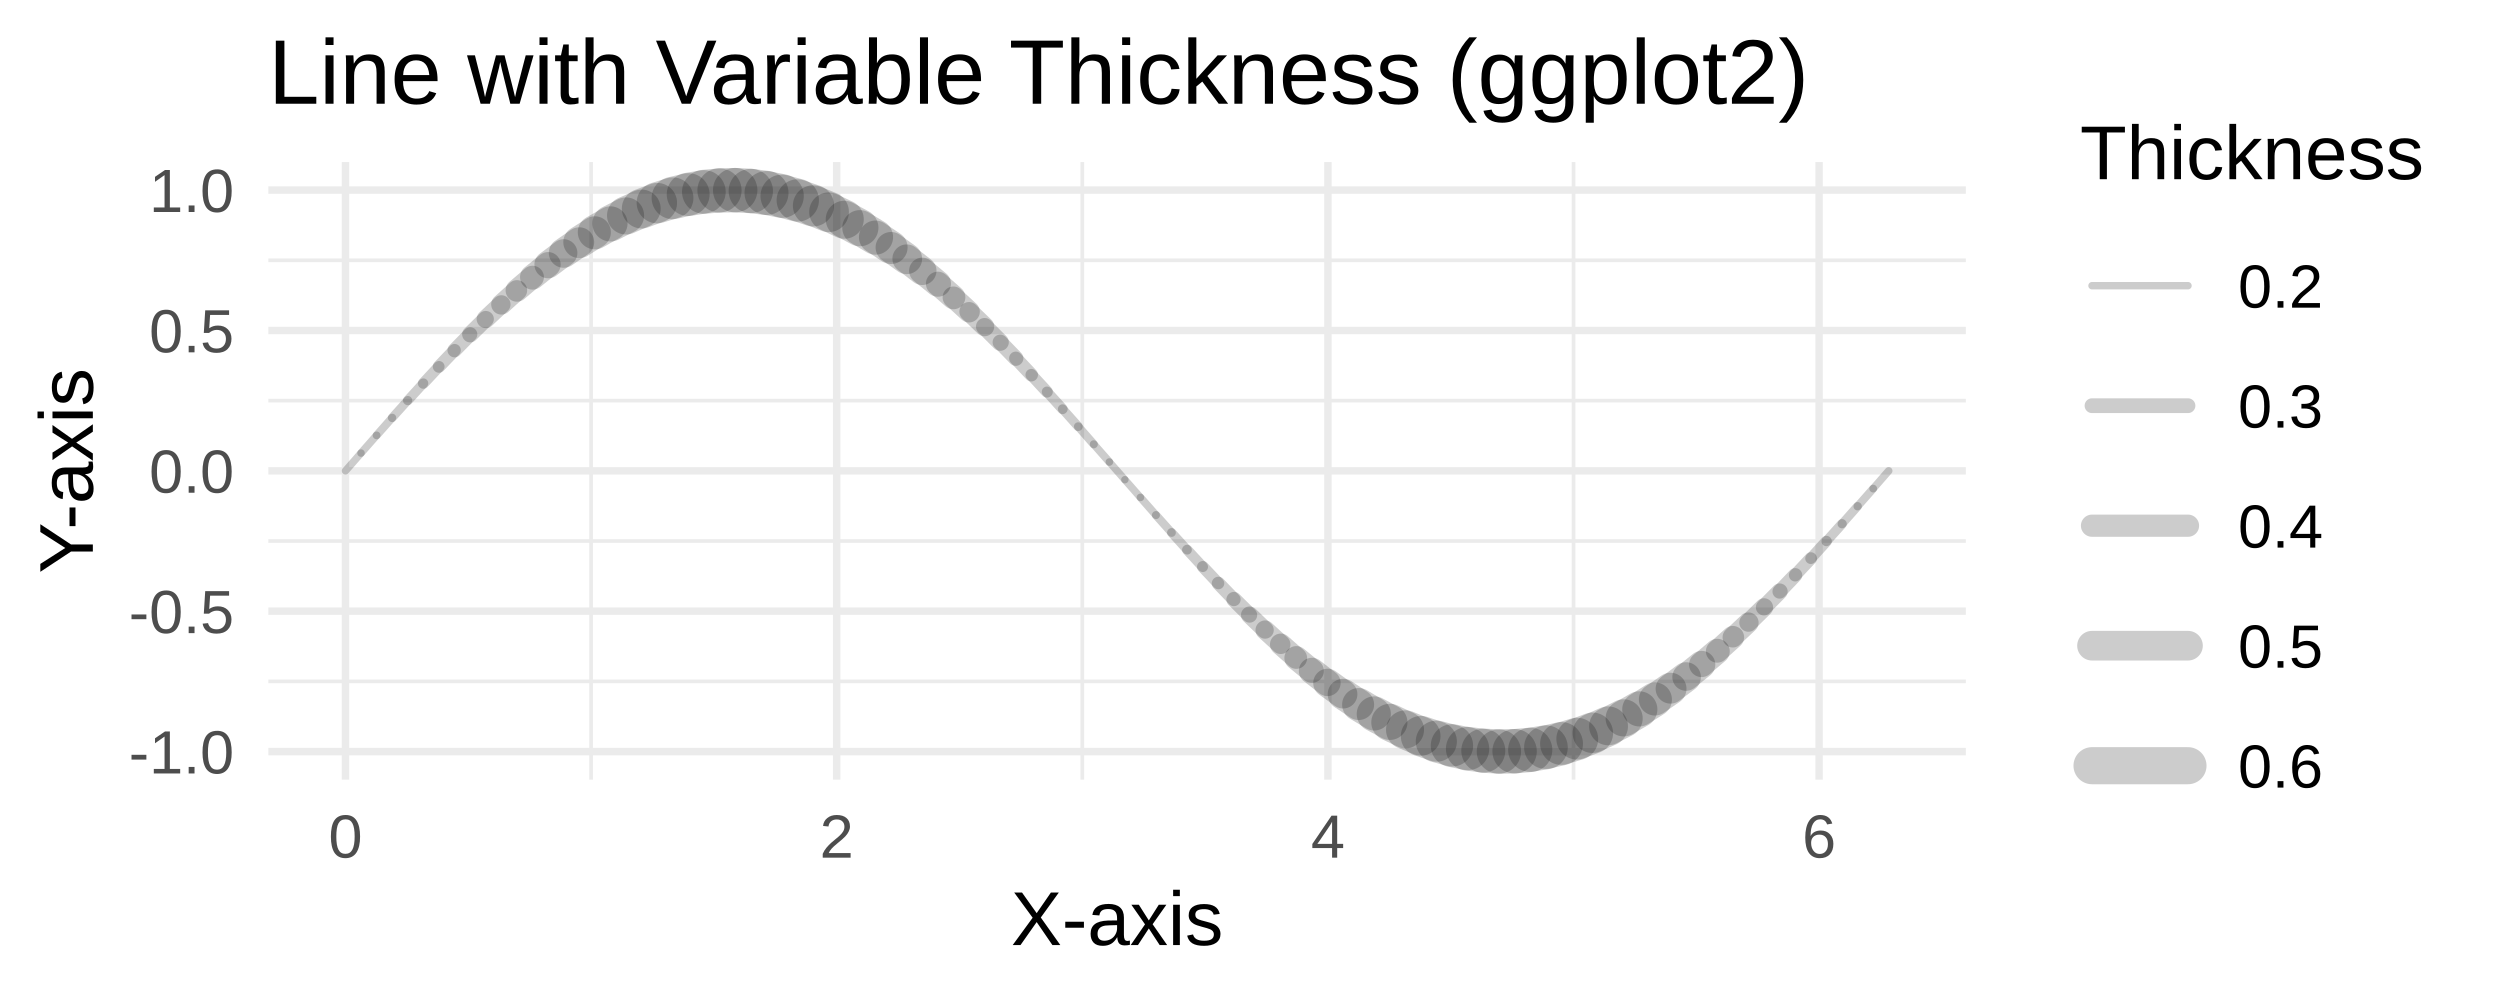
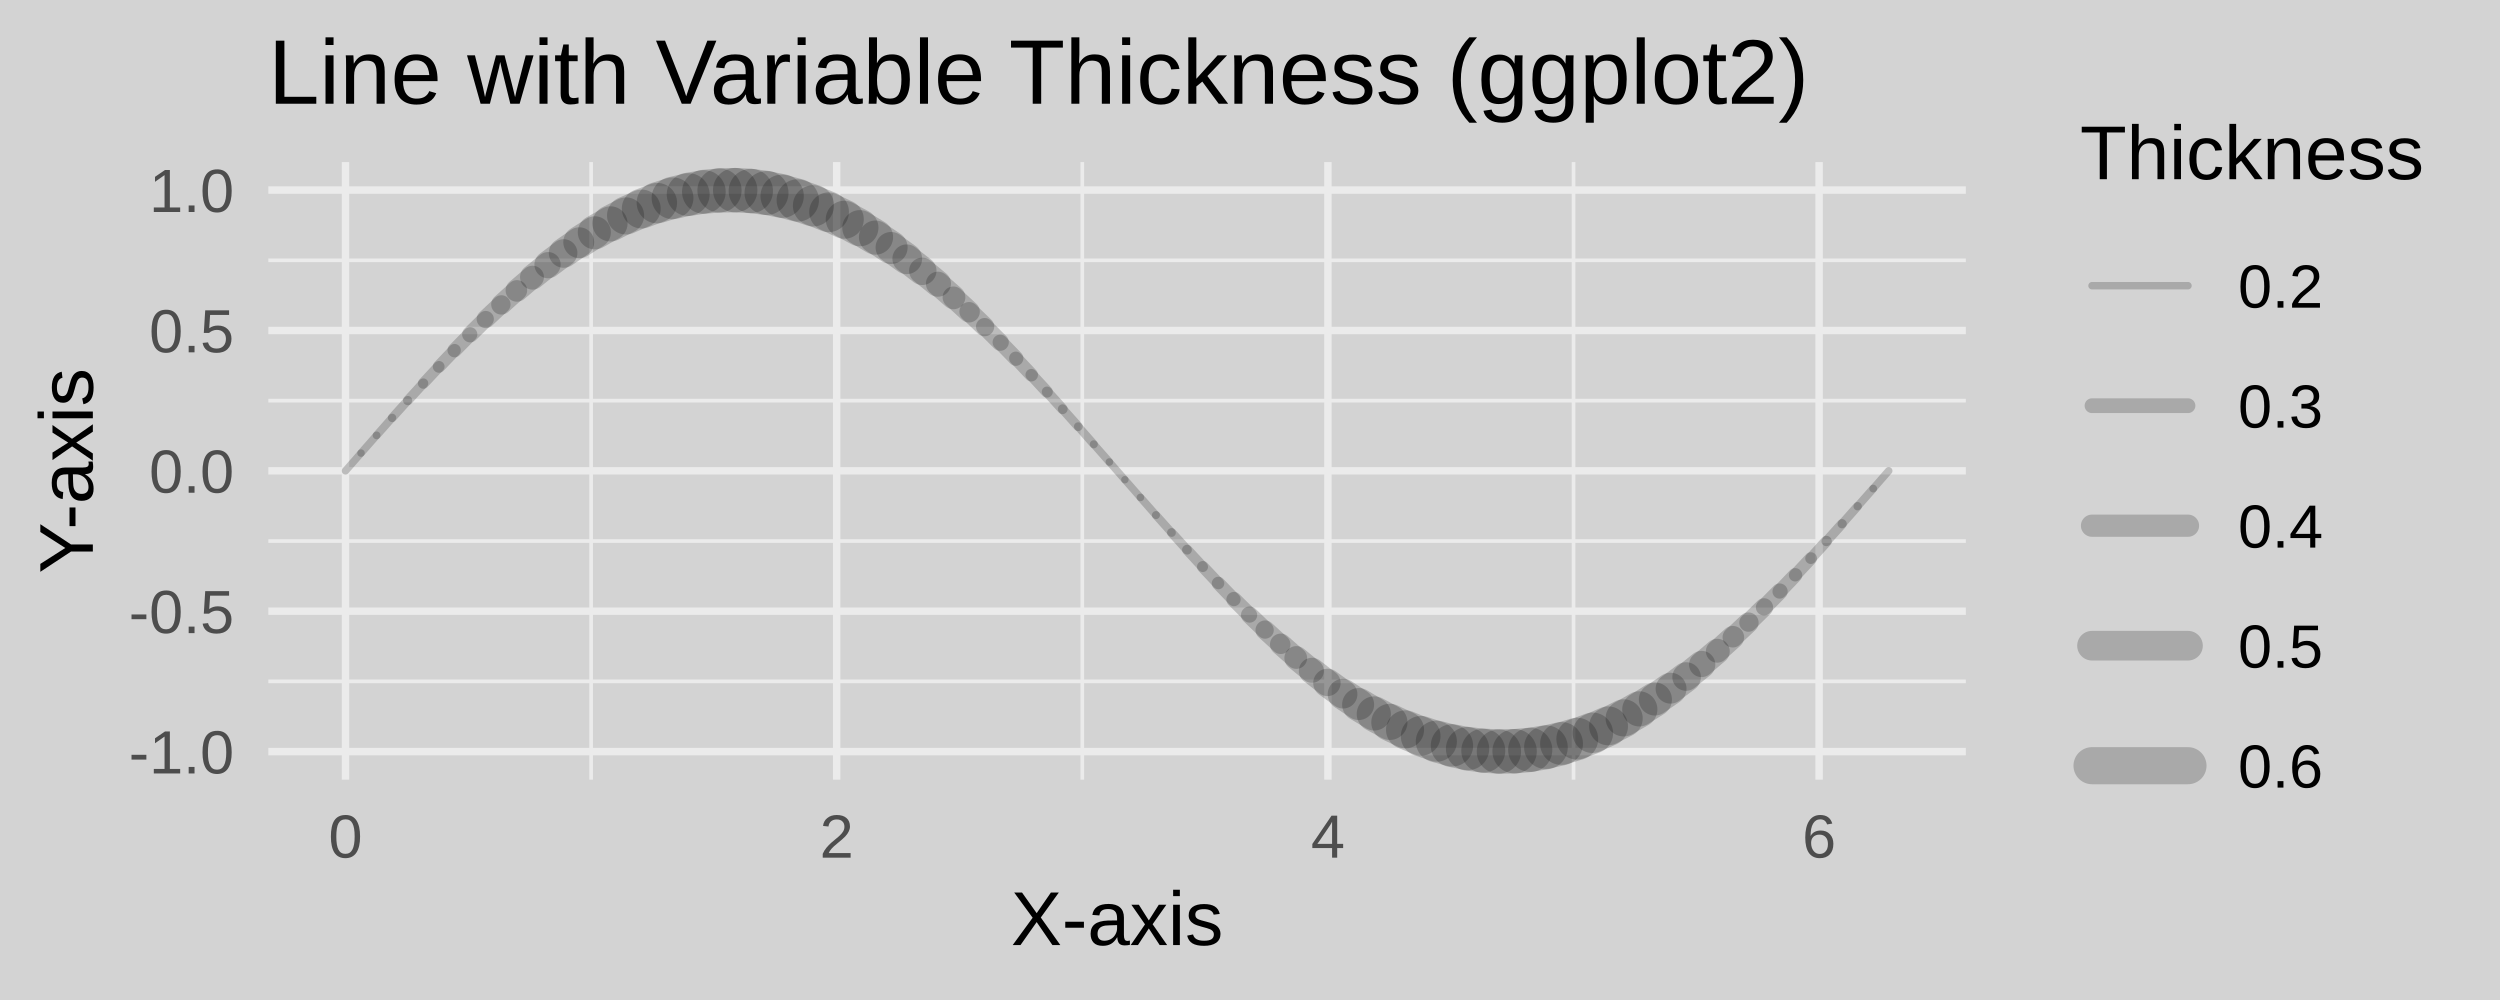
<svg xmlns="http://www.w3.org/2000/svg" class="svglite" width="360.00pt" height="144.00pt" viewBox="0 0 360.00 144.00">
  <defs>
    <style type="text/css">
    .svglite line, .svglite polyline, .svglite polygon, .svglite path, .svglite rect, .svglite circle {
      fill: none;
      stroke: #000000;
      stroke-linecap: round;
      stroke-linejoin: round;
      stroke-miterlimit: 10.00;
    }
    .svglite text {
      white-space: pre;
    }
  </style>
  </defs>
-   <rect width="100%" height="100%" style="stroke: none; fill: #FFFFFF;" />
+   <rect width="100%" height="100%" style="stroke: none; fill: #D3D3D3;" />
  <defs>
    <clipPath id="cpMC4wMHwzNjAuMDB8MC4wMHwxNDQuMDA=">
      <rect x="0.00" y="0.00" width="360.00" height="144.00" />
    </clipPath>
  </defs>
  <g clip-path="url(#cpMC4wMHwzNjAuMDB8MC4wMHwxNDQuMDA=)">
-     <rect x="0" y="0.00" width="360.00" height="144.00" style="stroke-width: 1.07; stroke: none; fill: #FFFFFF;" />
+     <rect x="0" y="0.00" width="360.00" height="144.00" style="stroke-width: 1.07; stroke: none; fill: #D3D3D3;" />
  </g>
  <defs>
    <clipPath id="cpMzguNjR8MjgzLjA4fDIzLjM0fDExMi4yNw==">
      <rect x="38.64" y="23.34" width="244.44" height="88.93" />
    </clipPath>
  </defs>
  <g clip-path="url(#cpMzguNjR8MjgzLjA4fDIzLjM0fDExMi4yNw==)">
-     <rect x="38.64" y="23.34" width="244.44" height="88.93" style="stroke-width: 1.07; stroke: none; fill: #FFFFFF;" />
+     <rect x="38.64" y="23.34" width="244.44" height="88.93" style="stroke-width: 1.07; stroke: none; fill: #D3D3D3;" />
    <polyline points="38.64,98.12 283.08,98.12 " style="stroke-width: 0.53; stroke: #EBEBEB; stroke-linecap: butt;" />
    <polyline points="38.64,77.91 283.08,77.91 " style="stroke-width: 0.53; stroke: #EBEBEB; stroke-linecap: butt;" />
    <polyline points="38.64,57.69 283.08,57.69 " style="stroke-width: 0.53; stroke: #EBEBEB; stroke-linecap: butt;" />
    <polyline points="38.64,37.48 283.08,37.48 " style="stroke-width: 0.53; stroke: #EBEBEB; stroke-linecap: butt;" />
    <polyline points="85.12,112.27 85.12,23.34 " style="stroke-width: 0.53; stroke: #EBEBEB; stroke-linecap: butt;" />
    <polyline points="155.85,112.27 155.85,23.34 " style="stroke-width: 0.53; stroke: #EBEBEB; stroke-linecap: butt;" />
    <polyline points="226.59,112.27 226.59,23.34 " style="stroke-width: 0.53; stroke: #EBEBEB; stroke-linecap: butt;" />
    <polyline points="38.64,108.23 283.08,108.23 " style="stroke-width: 1.07; stroke: #EBEBEB; stroke-linecap: butt;" />
    <polyline points="38.64,88.01 283.08,88.01 " style="stroke-width: 1.07; stroke: #EBEBEB; stroke-linecap: butt;" />
    <polyline points="38.64,67.80 283.08,67.80 " style="stroke-width: 1.07; stroke: #EBEBEB; stroke-linecap: butt;" />
    <polyline points="38.64,47.59 283.08,47.59 " style="stroke-width: 1.07; stroke: #EBEBEB; stroke-linecap: butt;" />
    <polyline points="38.64,27.37 283.08,27.37 " style="stroke-width: 1.07; stroke: #EBEBEB; stroke-linecap: butt;" />
    <polyline points="49.75,112.27 49.75,23.34 " style="stroke-width: 1.07; stroke: #EBEBEB; stroke-linecap: butt;" />
    <polyline points="120.48,112.27 120.48,23.34 " style="stroke-width: 1.07; stroke: #EBEBEB; stroke-linecap: butt;" />
    <polyline points="191.22,112.27 191.22,23.34 " style="stroke-width: 1.07; stroke: #EBEBEB; stroke-linecap: butt;" />
    <polyline points="261.95,112.27 261.95,23.34 " style="stroke-width: 1.07; stroke: #EBEBEB; stroke-linecap: butt;" />
    <line x1="49.75" y1="67.80" x2="51.99" y2="65.24" style="stroke-width: 1.07; stroke: #000000; stroke-opacity: 0.20;" />
    <line x1="51.99" y1="65.24" x2="54.24" y2="62.68" style="stroke-width: 1.09; stroke: #000000; stroke-opacity: 0.20;" />
    <line x1="54.24" y1="62.68" x2="56.48" y2="60.15" style="stroke-width: 1.15; stroke: #000000; stroke-opacity: 0.20;" />
    <line x1="56.48" y1="60.15" x2="58.73" y2="57.65" style="stroke-width: 1.26; stroke: #000000; stroke-opacity: 0.20;" />
    <line x1="58.73" y1="57.65" x2="60.97" y2="55.19" style="stroke-width: 1.40; stroke: #000000; stroke-opacity: 0.20;" />
    <line x1="60.97" y1="55.19" x2="63.22" y2="52.78" style="stroke-width: 1.59; stroke: #000000; stroke-opacity: 0.20;" />
    <line x1="63.22" y1="52.78" x2="65.46" y2="50.43" style="stroke-width: 1.80; stroke: #000000; stroke-opacity: 0.20;" />
    <line x1="65.46" y1="50.43" x2="67.71" y2="48.14" style="stroke-width: 2.05; stroke: #000000; stroke-opacity: 0.20;" />
    <line x1="67.71" y1="48.14" x2="69.95" y2="45.94" style="stroke-width: 2.33; stroke: #000000; stroke-opacity: 0.20;" />
    <line x1="69.95" y1="45.94" x2="72.20" y2="43.83" style="stroke-width: 2.63; stroke: #000000; stroke-opacity: 0.20;" />
    <line x1="72.20" y1="43.83" x2="74.44" y2="41.81" style="stroke-width: 2.94; stroke: #000000; stroke-opacity: 0.20;" />
    <line x1="74.44" y1="41.81" x2="76.69" y2="39.90" style="stroke-width: 3.27; stroke: #000000; stroke-opacity: 0.20;" />
    <line x1="76.69" y1="39.90" x2="78.93" y2="38.10" style="stroke-width: 3.61; stroke: #000000; stroke-opacity: 0.20;" />
    <line x1="78.93" y1="38.10" x2="81.17" y2="36.42" style="stroke-width: 3.95; stroke: #000000; stroke-opacity: 0.20;" />
    <line x1="81.17" y1="36.42" x2="83.42" y2="34.87" style="stroke-width: 4.28; stroke: #000000; stroke-opacity: 0.20;" />
    <line x1="83.42" y1="34.87" x2="85.66" y2="33.45" style="stroke-width: 4.61; stroke: #000000; stroke-opacity: 0.20;" />
    <line x1="85.66" y1="33.45" x2="87.91" y2="32.17" style="stroke-width: 4.92; stroke: #000000; stroke-opacity: 0.20;" />
    <line x1="87.91" y1="32.17" x2="90.15" y2="31.03" style="stroke-width: 5.21; stroke: #000000; stroke-opacity: 0.20;" />
    <line x1="90.15" y1="31.03" x2="92.40" y2="30.04" style="stroke-width: 5.48; stroke: #000000; stroke-opacity: 0.20;" />
    <line x1="92.40" y1="30.04" x2="94.64" y2="29.20" style="stroke-width: 5.72; stroke: #000000; stroke-opacity: 0.20;" />
    <line x1="94.64" y1="29.20" x2="96.89" y2="28.51" style="stroke-width: 5.93; stroke: #000000; stroke-opacity: 0.20;" />
    <line x1="96.89" y1="28.51" x2="99.13" y2="27.99" style="stroke-width: 6.11; stroke: #000000; stroke-opacity: 0.20;" />
    <line x1="99.13" y1="27.99" x2="101.38" y2="27.62" style="stroke-width: 6.24; stroke: #000000; stroke-opacity: 0.20;" />
    <line x1="101.38" y1="27.62" x2="103.62" y2="27.42" style="stroke-width: 6.34; stroke: #000000; stroke-opacity: 0.20;" />
    <line x1="103.62" y1="27.42" x2="105.87" y2="27.38" style="stroke-width: 6.39; stroke: #000000; stroke-opacity: 0.20;" />
    <line x1="105.87" y1="27.38" x2="108.11" y2="27.50" style="stroke-width: 6.40; stroke: #000000; stroke-opacity: 0.20;" />
    <line x1="108.11" y1="27.50" x2="110.36" y2="27.78" style="stroke-width: 6.37; stroke: #000000; stroke-opacity: 0.20;" />
    <line x1="110.36" y1="27.78" x2="112.60" y2="28.23" style="stroke-width: 6.30; stroke: #000000; stroke-opacity: 0.20;" />
    <line x1="112.60" y1="28.23" x2="114.84" y2="28.83" style="stroke-width: 6.18; stroke: #000000; stroke-opacity: 0.20;" />
    <line x1="114.84" y1="28.83" x2="117.09" y2="29.60" style="stroke-width: 6.02; stroke: #000000; stroke-opacity: 0.20;" />
    <line x1="117.09" y1="29.60" x2="119.33" y2="30.51" style="stroke-width: 5.83; stroke: #000000; stroke-opacity: 0.20;" />
    <line x1="119.33" y1="30.51" x2="121.58" y2="31.58" style="stroke-width: 5.61; stroke: #000000; stroke-opacity: 0.20;" />
    <line x1="121.58" y1="31.58" x2="123.82" y2="32.79" style="stroke-width: 5.35; stroke: #000000; stroke-opacity: 0.20;" />
    <line x1="123.82" y1="32.79" x2="126.07" y2="34.14" style="stroke-width: 5.07; stroke: #000000; stroke-opacity: 0.20;" />
    <line x1="126.07" y1="34.14" x2="128.31" y2="35.63" style="stroke-width: 4.77; stroke: #000000; stroke-opacity: 0.20;" />
    <line x1="128.31" y1="35.63" x2="130.56" y2="37.25" style="stroke-width: 4.45; stroke: #000000; stroke-opacity: 0.20;" />
    <line x1="130.56" y1="37.25" x2="132.80" y2="38.99" style="stroke-width: 4.11; stroke: #000000; stroke-opacity: 0.20;" />
    <line x1="132.80" y1="38.99" x2="135.05" y2="40.84" style="stroke-width: 3.78; stroke: #000000; stroke-opacity: 0.20;" />
    <line x1="135.05" y1="40.84" x2="137.29" y2="42.81" style="stroke-width: 3.44; stroke: #000000; stroke-opacity: 0.20;" />
    <line x1="137.29" y1="42.81" x2="139.54" y2="44.88" style="stroke-width: 3.11; stroke: #000000; stroke-opacity: 0.20;" />
    <line x1="139.54" y1="44.88" x2="141.78" y2="47.03" style="stroke-width: 2.78; stroke: #000000; stroke-opacity: 0.20;" />
    <line x1="141.78" y1="47.03" x2="144.03" y2="49.28" style="stroke-width: 2.48; stroke: #000000; stroke-opacity: 0.20;" />
    <line x1="144.03" y1="49.28" x2="146.27" y2="51.59" style="stroke-width: 2.19; stroke: #000000; stroke-opacity: 0.20;" />
    <line x1="146.27" y1="51.59" x2="148.51" y2="53.97" style="stroke-width: 1.92; stroke: #000000; stroke-opacity: 0.20;" />
    <line x1="148.51" y1="53.97" x2="150.76" y2="56.41" style="stroke-width: 1.69; stroke: #000000; stroke-opacity: 0.20;" />
    <line x1="150.76" y1="56.41" x2="153.00" y2="58.89" style="stroke-width: 1.49; stroke: #000000; stroke-opacity: 0.20;" />
    <line x1="153.00" y1="58.89" x2="155.25" y2="61.41" style="stroke-width: 1.33; stroke: #000000; stroke-opacity: 0.20;" />
    <line x1="155.25" y1="61.41" x2="157.49" y2="63.96" style="stroke-width: 1.20; stroke: #000000; stroke-opacity: 0.20;" />
    <line x1="157.49" y1="63.96" x2="159.74" y2="66.52" style="stroke-width: 1.12; stroke: #000000; stroke-opacity: 0.20;" />
    <line x1="159.74" y1="66.52" x2="161.98" y2="69.08" style="stroke-width: 1.07; stroke: #000000; stroke-opacity: 0.20;" />
    <line x1="161.98" y1="69.08" x2="164.23" y2="71.64" style="stroke-width: 1.07; stroke: #000000; stroke-opacity: 0.20;" />
    <line x1="164.23" y1="71.64" x2="166.47" y2="74.19" style="stroke-width: 1.12; stroke: #000000; stroke-opacity: 0.20;" />
    <line x1="166.47" y1="74.19" x2="168.72" y2="76.71" style="stroke-width: 1.20; stroke: #000000; stroke-opacity: 0.20;" />
    <line x1="168.72" y1="76.71" x2="170.96" y2="79.19" style="stroke-width: 1.33; stroke: #000000; stroke-opacity: 0.20;" />
    <line x1="170.96" y1="79.19" x2="173.21" y2="81.63" style="stroke-width: 1.49; stroke: #000000; stroke-opacity: 0.20;" />
    <line x1="173.21" y1="81.63" x2="175.45" y2="84.01" style="stroke-width: 1.69; stroke: #000000; stroke-opacity: 0.20;" />
    <line x1="175.45" y1="84.01" x2="177.69" y2="86.33" style="stroke-width: 1.92; stroke: #000000; stroke-opacity: 0.20;" />
    <line x1="177.69" y1="86.33" x2="179.94" y2="88.57" style="stroke-width: 2.19; stroke: #000000; stroke-opacity: 0.20;" />
    <line x1="179.94" y1="88.57" x2="182.18" y2="90.73" style="stroke-width: 2.48; stroke: #000000; stroke-opacity: 0.20;" />
    <line x1="182.18" y1="90.73" x2="184.43" y2="92.79" style="stroke-width: 2.78; stroke: #000000; stroke-opacity: 0.20;" />
    <line x1="184.43" y1="92.79" x2="186.67" y2="94.76" style="stroke-width: 3.11; stroke: #000000; stroke-opacity: 0.20;" />
    <line x1="186.67" y1="94.76" x2="188.92" y2="96.61" style="stroke-width: 3.44; stroke: #000000; stroke-opacity: 0.20;" />
    <line x1="188.92" y1="96.61" x2="191.16" y2="98.35" style="stroke-width: 3.78; stroke: #000000; stroke-opacity: 0.20;" />
    <line x1="191.16" y1="98.35" x2="193.41" y2="99.97" style="stroke-width: 4.11; stroke: #000000; stroke-opacity: 0.20;" />
    <line x1="193.41" y1="99.97" x2="195.65" y2="101.46" style="stroke-width: 4.45; stroke: #000000; stroke-opacity: 0.20;" />
    <line x1="195.65" y1="101.46" x2="197.90" y2="102.81" style="stroke-width: 4.77; stroke: #000000; stroke-opacity: 0.20;" />
    <line x1="197.90" y1="102.81" x2="200.14" y2="104.02" style="stroke-width: 5.07; stroke: #000000; stroke-opacity: 0.20;" />
    <line x1="200.14" y1="104.02" x2="202.39" y2="105.09" style="stroke-width: 5.35; stroke: #000000; stroke-opacity: 0.20;" />
    <line x1="202.39" y1="105.09" x2="204.63" y2="106.01" style="stroke-width: 5.61; stroke: #000000; stroke-opacity: 0.20;" />
    <line x1="204.63" y1="106.01" x2="206.88" y2="106.77" style="stroke-width: 5.83; stroke: #000000; stroke-opacity: 0.20;" />
    <line x1="206.88" y1="106.77" x2="209.12" y2="107.37" style="stroke-width: 6.02; stroke: #000000; stroke-opacity: 0.20;" />
    <line x1="209.12" y1="107.37" x2="211.36" y2="107.82" style="stroke-width: 6.18; stroke: #000000; stroke-opacity: 0.20;" />
    <line x1="211.36" y1="107.82" x2="213.61" y2="108.10" style="stroke-width: 6.30; stroke: #000000; stroke-opacity: 0.20;" />
    <line x1="213.61" y1="108.10" x2="215.85" y2="108.22" style="stroke-width: 6.37; stroke: #000000; stroke-opacity: 0.20;" />
    <line x1="215.85" y1="108.22" x2="218.10" y2="108.18" style="stroke-width: 6.40; stroke: #000000; stroke-opacity: 0.20;" />
    <line x1="218.10" y1="108.18" x2="220.34" y2="107.98" style="stroke-width: 6.39; stroke: #000000; stroke-opacity: 0.20;" />
    <line x1="220.34" y1="107.98" x2="222.59" y2="107.61" style="stroke-width: 6.34; stroke: #000000; stroke-opacity: 0.20;" />
    <line x1="222.59" y1="107.61" x2="224.83" y2="107.09" style="stroke-width: 6.24; stroke: #000000; stroke-opacity: 0.20;" />
    <line x1="224.83" y1="107.09" x2="227.08" y2="106.41" style="stroke-width: 6.11; stroke: #000000; stroke-opacity: 0.20;" />
    <line x1="227.08" y1="106.41" x2="229.32" y2="105.57" style="stroke-width: 5.93; stroke: #000000; stroke-opacity: 0.20;" />
    <line x1="229.32" y1="105.57" x2="231.57" y2="104.58" style="stroke-width: 5.72; stroke: #000000; stroke-opacity: 0.20;" />
    <line x1="231.57" y1="104.58" x2="233.81" y2="103.44" style="stroke-width: 5.48; stroke: #000000; stroke-opacity: 0.20;" />
    <line x1="233.81" y1="103.44" x2="236.06" y2="102.15" style="stroke-width: 5.21; stroke: #000000; stroke-opacity: 0.20;" />
    <line x1="236.06" y1="102.15" x2="238.30" y2="100.73" style="stroke-width: 4.92; stroke: #000000; stroke-opacity: 0.20;" />
    <line x1="238.30" y1="100.73" x2="240.55" y2="99.18" style="stroke-width: 4.61; stroke: #000000; stroke-opacity: 0.20;" />
    <line x1="240.55" y1="99.18" x2="242.79" y2="97.50" style="stroke-width: 4.28; stroke: #000000; stroke-opacity: 0.20;" />
    <line x1="242.79" y1="97.50" x2="245.03" y2="95.70" style="stroke-width: 3.95; stroke: #000000; stroke-opacity: 0.20;" />
    <line x1="245.03" y1="95.70" x2="247.28" y2="93.79" style="stroke-width: 3.61; stroke: #000000; stroke-opacity: 0.20;" />
    <line x1="247.28" y1="93.79" x2="249.52" y2="91.77" style="stroke-width: 3.27; stroke: #000000; stroke-opacity: 0.20;" />
    <line x1="249.52" y1="91.77" x2="251.77" y2="89.66" style="stroke-width: 2.94; stroke: #000000; stroke-opacity: 0.20;" />
    <line x1="251.77" y1="89.66" x2="254.01" y2="87.46" style="stroke-width: 2.63; stroke: #000000; stroke-opacity: 0.20;" />
    <line x1="254.01" y1="87.46" x2="256.26" y2="85.18" style="stroke-width: 2.33; stroke: #000000; stroke-opacity: 0.20;" />
    <line x1="256.26" y1="85.18" x2="258.50" y2="82.83" style="stroke-width: 2.05; stroke: #000000; stroke-opacity: 0.20;" />
    <line x1="258.50" y1="82.83" x2="260.75" y2="80.42" style="stroke-width: 1.80; stroke: #000000; stroke-opacity: 0.20;" />
    <line x1="260.75" y1="80.42" x2="262.99" y2="77.95" style="stroke-width: 1.59; stroke: #000000; stroke-opacity: 0.20;" />
    <line x1="262.99" y1="77.95" x2="265.24" y2="75.45" style="stroke-width: 1.40; stroke: #000000; stroke-opacity: 0.20;" />
    <line x1="265.24" y1="75.45" x2="267.48" y2="72.92" style="stroke-width: 1.26; stroke: #000000; stroke-opacity: 0.20;" />
    <line x1="267.48" y1="72.92" x2="269.73" y2="70.37" style="stroke-width: 1.15; stroke: #000000; stroke-opacity: 0.20;" />
    <line x1="269.73" y1="70.37" x2="271.97" y2="67.80" style="stroke-width: 1.09; stroke: #000000; stroke-opacity: 0.20;" />
  </g>
  <g clip-path="url(#cpMC4wMHwzNjAuMDB8MC4wMHwxNDQuMDA=)">
    <text x="33.71" y="111.38" text-anchor="end" style="font-size: 8.80px;fill: #4D4D4D; font-family: &quot;Arial&quot;;" textLength="15.16px" lengthAdjust="spacingAndGlyphs">-1.0</text>
    <text x="33.71" y="91.17" text-anchor="end" style="font-size: 8.80px;fill: #4D4D4D; font-family: &quot;Arial&quot;;" textLength="15.16px" lengthAdjust="spacingAndGlyphs">-0.5</text>
    <text x="33.71" y="70.95" text-anchor="end" style="font-size: 8.80px;fill: #4D4D4D; font-family: &quot;Arial&quot;;" textLength="12.23px" lengthAdjust="spacingAndGlyphs">0.0</text>
    <text x="33.71" y="50.74" text-anchor="end" style="font-size: 8.80px;fill: #4D4D4D; font-family: &quot;Arial&quot;;" textLength="12.23px" lengthAdjust="spacingAndGlyphs">0.5</text>
    <text x="33.71" y="30.53" text-anchor="end" style="font-size: 8.80px;fill: #4D4D4D; font-family: &quot;Arial&quot;;" textLength="12.23px" lengthAdjust="spacingAndGlyphs">1.0</text>
    <text x="49.75" y="123.50" text-anchor="middle" style="font-size: 8.80px;fill: #4D4D4D; font-family: &quot;Arial&quot;;" textLength="4.90px" lengthAdjust="spacingAndGlyphs">0</text>
    <text x="120.48" y="123.50" text-anchor="middle" style="font-size: 8.80px;fill: #4D4D4D; font-family: &quot;Arial&quot;;" textLength="4.90px" lengthAdjust="spacingAndGlyphs">2</text>
    <text x="191.22" y="123.50" text-anchor="middle" style="font-size: 8.80px;fill: #4D4D4D; font-family: &quot;Arial&quot;;" textLength="4.90px" lengthAdjust="spacingAndGlyphs">4</text>
    <text x="261.95" y="123.50" text-anchor="middle" style="font-size: 8.80px;fill: #4D4D4D; font-family: &quot;Arial&quot;;" textLength="4.90px" lengthAdjust="spacingAndGlyphs">6</text>
    <text x="160.86" y="136.09" text-anchor="middle" style="font-size: 11.00px; font-family: &quot;Arial&quot;;" textLength="30.56px" lengthAdjust="spacingAndGlyphs">X-axis</text>
    <text transform="translate(13.37,67.80) rotate(-90)" text-anchor="middle" style="font-size: 11.00px; font-family: &quot;Arial&quot;;" textLength="30.56px" lengthAdjust="spacingAndGlyphs">Y-axis</text>
    <text x="299.52" y="25.81" style="font-size: 11.00px; font-family: &quot;Arial&quot;;" textLength="49.52px" lengthAdjust="spacingAndGlyphs">Thickness</text>
    <line x1="301.25" y1="41.14" x2="315.07" y2="41.14" style="stroke-width: 1.07; stroke: #000000; stroke-opacity: 0.20;" />
    <line x1="301.25" y1="58.42" x2="315.07" y2="58.42" style="stroke-width: 2.13; stroke: #000000; stroke-opacity: 0.20;" />
    <line x1="301.25" y1="75.70" x2="315.07" y2="75.70" style="stroke-width: 3.20; stroke: #000000; stroke-opacity: 0.20;" />
    <line x1="301.25" y1="92.98" x2="315.07" y2="92.98" style="stroke-width: 4.27; stroke: #000000; stroke-opacity: 0.20;" />
    <line x1="301.25" y1="110.26" x2="315.07" y2="110.26" style="stroke-width: 5.34; stroke: #000000; stroke-opacity: 0.20;" />
    <text x="322.28" y="44.30" style="font-size: 8.80px; font-family: &quot;Arial&quot;;" textLength="12.23px" lengthAdjust="spacingAndGlyphs">0.2</text>
    <text x="322.28" y="61.58" style="font-size: 8.80px; font-family: &quot;Arial&quot;;" textLength="12.23px" lengthAdjust="spacingAndGlyphs">0.3</text>
    <text x="322.28" y="78.86" style="font-size: 8.80px; font-family: &quot;Arial&quot;;" textLength="12.23px" lengthAdjust="spacingAndGlyphs">0.4</text>
    <text x="322.28" y="96.14" style="font-size: 8.80px; font-family: &quot;Arial&quot;;" textLength="12.23px" lengthAdjust="spacingAndGlyphs">0.5</text>
    <text x="322.28" y="113.42" style="font-size: 8.80px; font-family: &quot;Arial&quot;;" textLength="12.23px" lengthAdjust="spacingAndGlyphs">0.6</text>
    <text x="38.64" y="14.94" style="font-size: 13.20px; font-family: &quot;Arial&quot;;" textLength="222.90px" lengthAdjust="spacingAndGlyphs">Line with Variable Thickness (ggplot2)</text>
  </g>
</svg>
